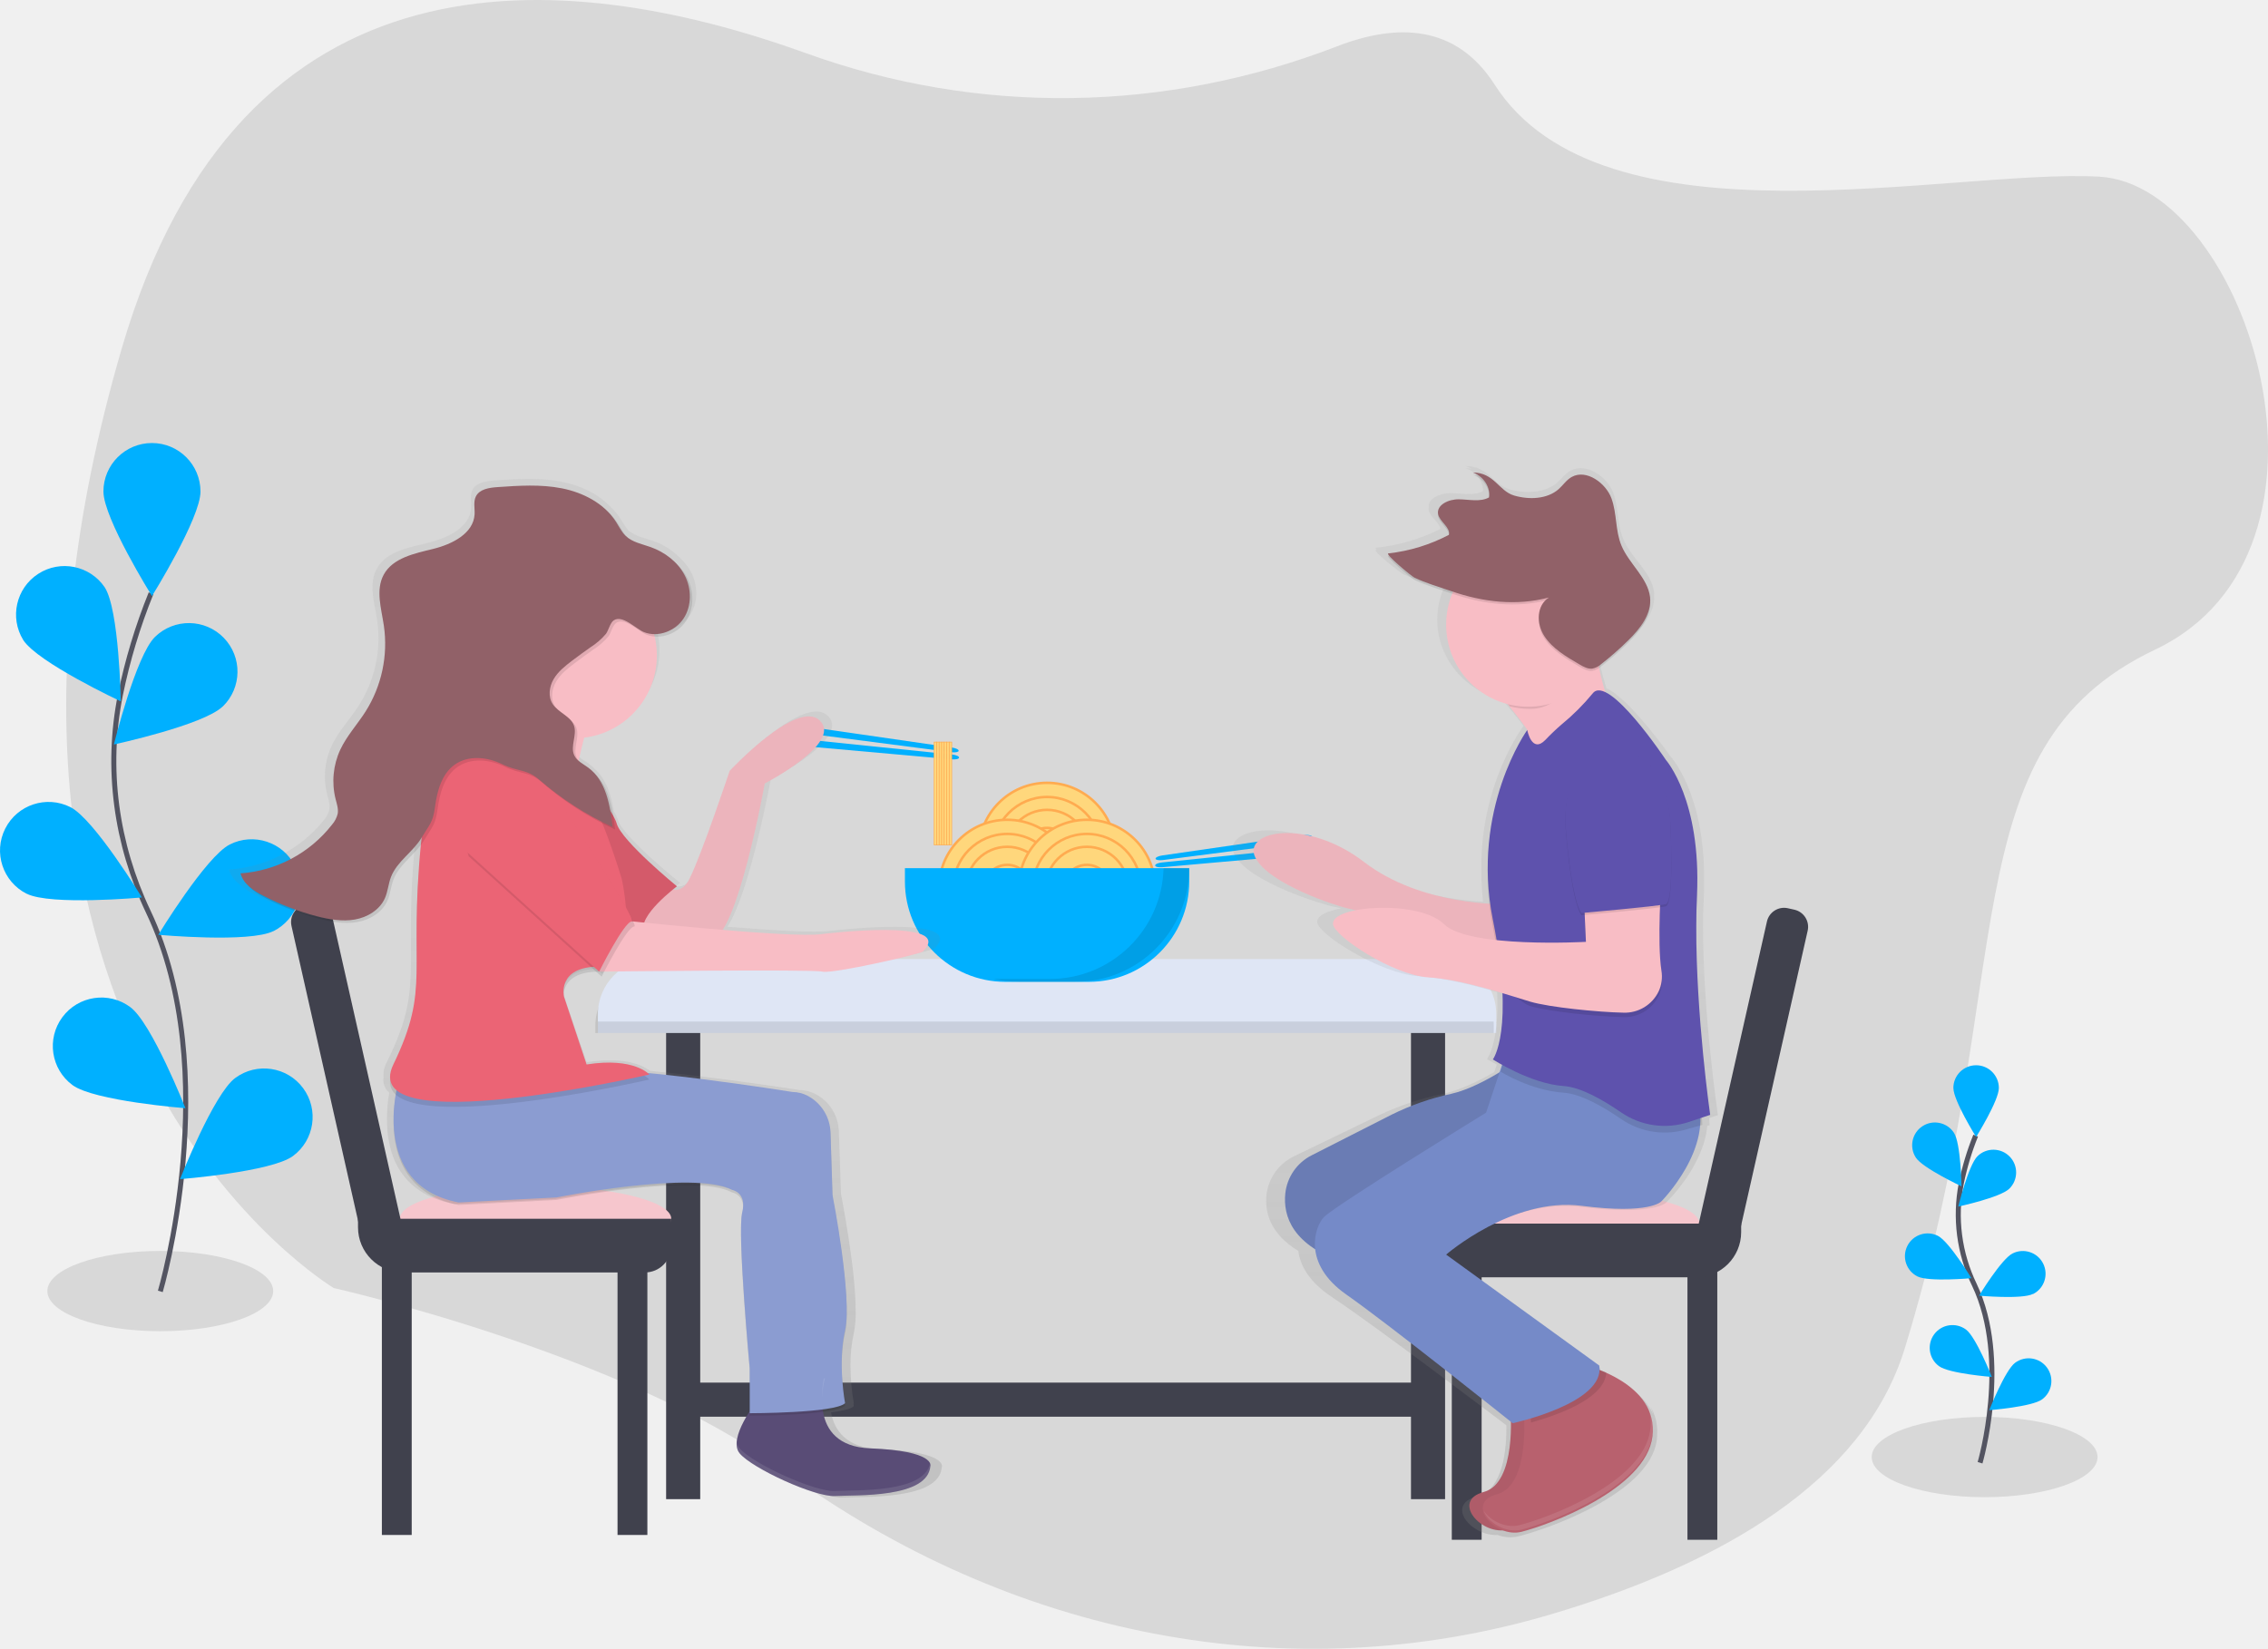
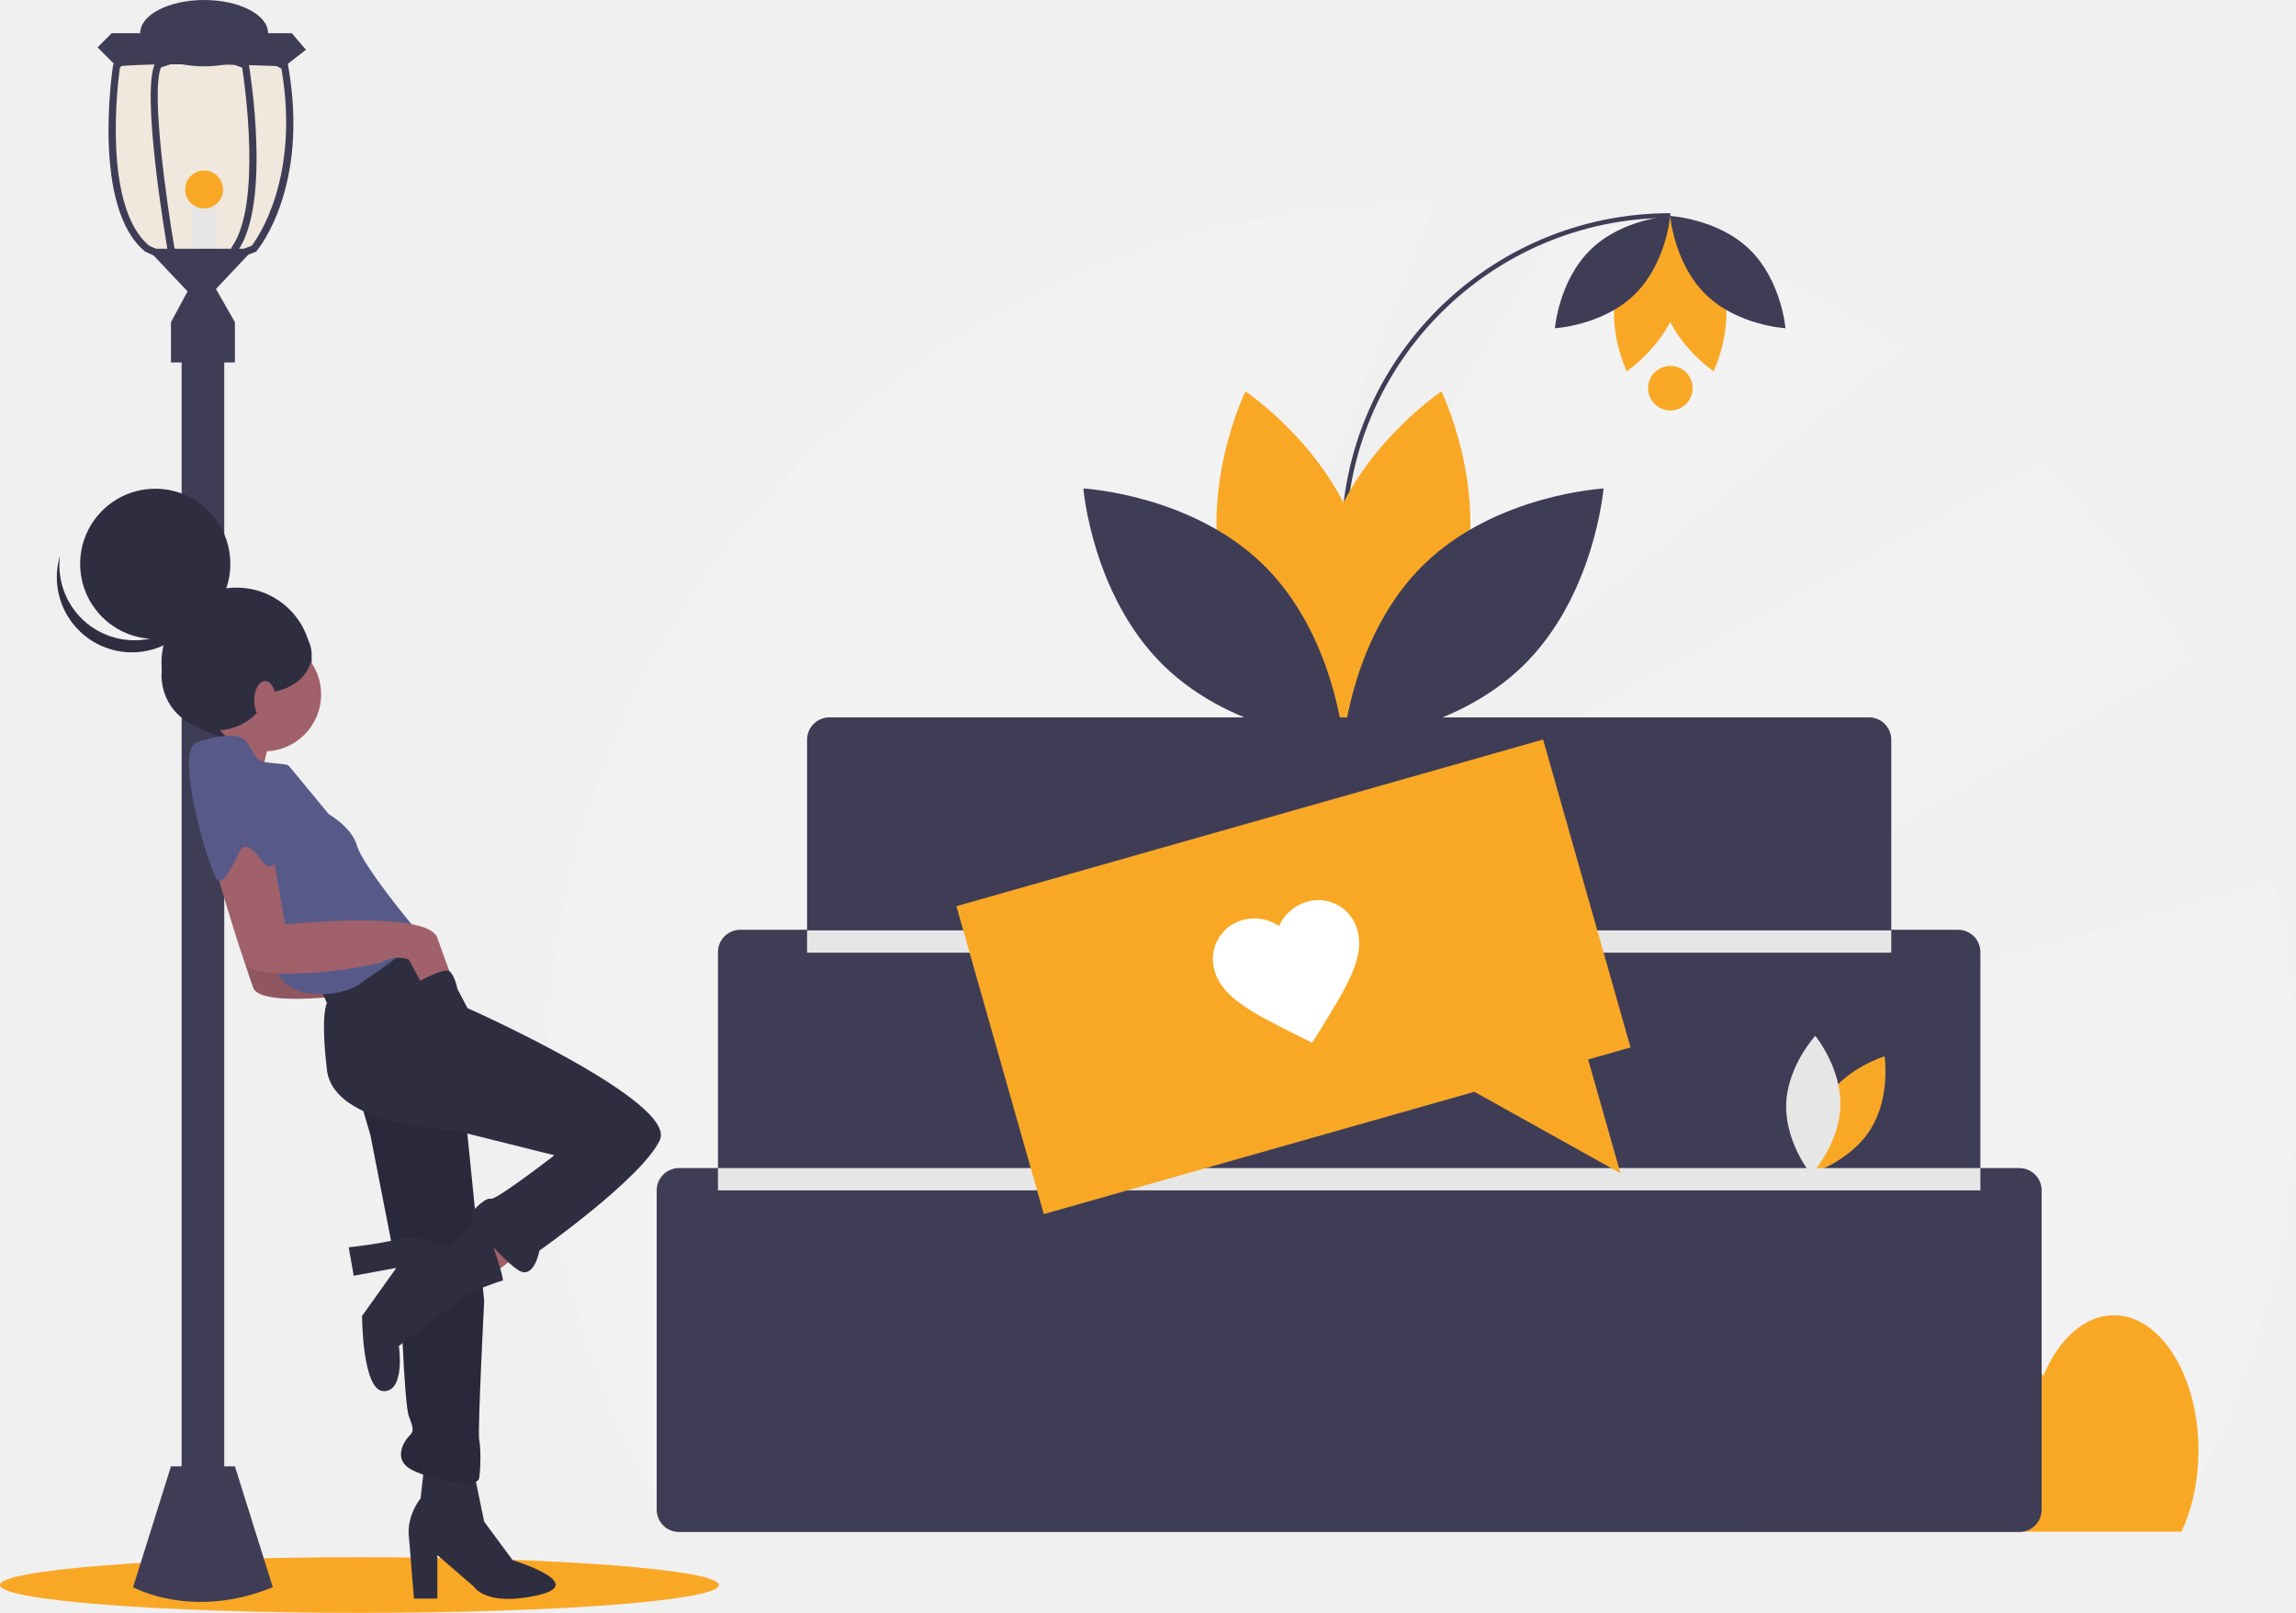
- <svg xmlns="http://www.w3.org/2000/svg" xmlns:xlink="http://www.w3.org/1999/xlink" id="d6af144a-e925-4ddf-847c-b38e3205da29" data-name="Layer 1" width="903.77" height="657.14" viewBox="0 0 903.77 657.14">
-   <defs>
-     <linearGradient id="a8b3c97d-e0d9-42bd-b729-a4d45980fc6b" x1="736" y1="734.18" x2="736" y2="307.18" gradientUnits="userSpaceOnUse">
-       <stop offset="0" stop-color="gray" stop-opacity="0.25" />
-       <stop offset="0.54" stop-color="gray" stop-opacity="0.12" />
-       <stop offset="1" stop-color="gray" stop-opacity="0.1" />
-     </linearGradient>
-     <linearGradient id="b66fe85f-ad74-4eee-9789-144feaee2a7f" x1="381.42" y1="718.18" x2="381.42" y2="312.18" xlink:href="#a8b3c97d-e0d9-42bd-b729-a4d45980fc6b" />
-   </defs>
-   <ellipse cx="63.87" cy="514.57" rx="45" ry="16" opacity="0.1" />
-   <ellipse cx="790.85" cy="580.72" rx="45" ry="16" opacity="0.1" />
-   <path d="M681,139.86c-68.48,26.45-142.71,27.68-211.66,2.78C371.62,107.36,244,98.33,196.71,260,116,536.21,281.12,634.8,281.12,634.8s115.28,25.84,179.11,72.53c90.67,66.32,201.71,88.49,306.31,57.39,66.89-19.89,124.22-52.52,140.61-105.91,45.84-149.32,16.74-239.07,99.7-278.44s36.8-185.22-22.2-188.53-198,30.52-241-36.77C728.32,131.18,704.87,130.63,681,139.86Z" transform="translate(-148.11 -121.43)" opacity="0.1" />
-   <path d="M937.14,704.42s12-40.84-2.26-70.9a64.51,64.51,0,0,1-5.22-40.47,108.49,108.49,0,0,1,5.73-19" transform="translate(-148.11 -121.43)" fill="none" stroke="#535461" stroke-miterlimit="10" stroke-width="2" />
-   <path d="M926.51,555.06c0,5,9.06,19.52,9.06,19.52s9.06-14.51,9.06-19.52a9.06,9.06,0,0,0-18.13,0Z" transform="translate(-148.11 -121.43)" fill="#00b0ff" />
-   <path d="M911.53,582.79c2.72,4.2,18.22,11.46,18.22,11.46s-.28-17.11-3-21.31a9.06,9.06,0,1,0-15.21,9.85Z" transform="translate(-148.11 -121.43)" fill="#00b0ff" />
-   <path d="M912.18,630.16c4.47,2.25,21.51.7,21.51.7s-8.88-14.63-13.35-16.88a9.06,9.06,0,1,0-8.16,16.18Z" transform="translate(-148.11 -121.43)" fill="#00b0ff" />
-   <path d="M920.75,665.9c4,3,21.08,4.32,21.08,4.32s-6.28-15.92-10.3-18.89a9.06,9.06,0,0,0-10.78,14.57Z" transform="translate(-148.11 -121.43)" fill="#00b0ff" />
-   <path d="M948.77,595.22c-3.59,3.49-20.32,7.1-20.32,7.1s4.1-16.61,7.69-20.1a9.06,9.06,0,0,1,12.63,13Z" transform="translate(-148.11 -121.43)" fill="#00b0ff" />
-   <path d="M958.26,637.13c-4.47,2.25-21.51.7-21.51.7S945.63,623.2,950.1,621a9.06,9.06,0,0,1,8.16,16.18Z" transform="translate(-148.11 -121.43)" fill="#00b0ff" />
-   <path d="M961.89,679.14c-4,3-21.08,4.32-21.08,4.32s6.28-15.92,10.3-18.89a9.06,9.06,0,0,1,10.78,14.57Z" transform="translate(-148.11 -121.43)" fill="#00b0ff" />
-   <path d="M212,636.12S237.69,549,207.2,484.8c-12.8-26.93-17-57.15-11.13-86.37a231.54,231.54,0,0,1,12.23-40.54" transform="translate(-148.11 -121.43)" fill="none" stroke="#535461" stroke-miterlimit="10" stroke-width="2" />
-   <path d="M189.33,317.34c0,10.68,19.34,41.66,19.34,41.66S228,328,228,317.34a19.34,19.34,0,1,0-38.68,0Z" transform="translate(-148.11 -121.43)" fill="#00b0ff" />
-   <path d="M157.36,376.51c5.81,9,38.88,24.46,38.88,24.46s-.6-36.52-6.41-45.48a19.34,19.34,0,0,0-32.47,21Z" transform="translate(-148.11 -121.43)" fill="#00b0ff" />
-   <path d="M158.75,477.63c9.54,4.81,45.91,1.49,45.91,1.49s-19-31.22-28.49-36a19.34,19.34,0,0,0-17.42,34.54Z" transform="translate(-148.11 -121.43)" fill="#00b0ff" />
-   <path d="M177,553.9c8.59,6.35,45,9.22,45,9.22s-13.4-34-22-40.32a19.34,19.34,0,0,0-23,31.1Z" transform="translate(-148.11 -121.43)" fill="#00b0ff" />
-   <path d="M236.85,403c-7.66,7.44-43.36,15.15-43.36,15.15s8.74-35.46,16.4-42.9a19.34,19.34,0,0,1,27,27.75Z" transform="translate(-148.11 -121.43)" fill="#00b0ff" />
-   <path d="M257.1,492.51c-9.54,4.81-45.91,1.49-45.91,1.49s19-31.22,28.49-36a19.34,19.34,0,1,1,17.42,34.54Z" transform="translate(-148.11 -121.43)" fill="#00b0ff" />
-   <path d="M264.85,582.17c-8.59,6.35-45,9.22-45,9.22s13.4-34,22-40.32a19.34,19.34,0,0,1,23,31.1Z" transform="translate(-148.11 -121.43)" fill="#00b0ff" />
-   <path d="M527.26,421.22,471.53,414c-2.26-.29-4-1.15-3.94-1.9h0c.1-.75,2-1.1,4.31-.77l55.61,8.05c1.53.22,2.69.8,2.62,1.31h0C530.06,421.17,528.78,421.42,527.26,421.22Z" transform="translate(-148.11 -121.43)" fill="#00b0ff" />
-   <path d="M527.61,422.17l-55.9-5.78c-2.27-.23-4.2.19-4.27.94h0c-.07.75,1.74,1.54,4,1.74l56,5c1.54.14,2.8-.16,2.85-.67h0C530.33,422.86,529.14,422.33,527.61,422.17Z" transform="translate(-148.11 -121.43)" fill="#00b0ff" />
-   <path d="M611.47,464.22,667.19,457c2.26-.29,4-1.15,3.94-1.9h0c-.1-.75-2-1.1-4.31-.77l-55.61,8.05c-1.53.22-2.69.8-2.62,1.31h0C608.66,464.17,609.94,464.42,611.47,464.22Z" transform="translate(-148.11 -121.43)" fill="#00b0ff" />
-   <path d="M611.11,465.17l55.9-5.78c2.27-.23,4.2.19,4.27.94h0c.07.75-1.74,1.54-4,1.74l-56,5c-1.54.14-2.8-.16-2.85-.67h0C608.39,465.86,609.58,465.33,611.11,465.17Z" transform="translate(-148.11 -121.43)" fill="#00b0ff" />
-   <rect x="265.44" y="402.64" width="13.59" height="194.86" fill="#40414d" />
-   <rect x="562.26" y="402.64" width="13.59" height="194.86" fill="#40414d" />
-   <path d="M260.25,386.78h314a22,22,0,0,1,22,22v2.92a0,0,0,0,1,0,0h-358a0,0,0,0,1,0,0v-2.92A22,22,0,0,1,260.25,386.78Z" fill="#dfe6f5" />
-   <path d="M259.25,386.78h314a22,22,0,0,1,22,22v2.92a0,0,0,0,1,0,0h-358a0,0,0,0,1,0,0v-2.92A22,22,0,0,1,259.25,386.78Z" opacity="0.1" />
-   <path d="M260.25,382.24h314a22,22,0,0,1,22,22v2.92a0,0,0,0,1,0,0h-358a0,0,0,0,1,0,0v-2.92A22,22,0,0,1,260.25,382.24Z" fill="#dfe6f5" />
-   <circle cx="417.25" cy="339.19" r="27.19" fill="#ffd77c" stroke="#ffab50" stroke-miterlimit="10" />
-   <circle cx="417.25" cy="339.19" r="21.55" fill="#ffd77c" stroke="#ffab50" stroke-miterlimit="10" />
-   <circle cx="417.25" cy="339.19" r="16.42" fill="#ffd77c" stroke="#ffab50" stroke-miterlimit="10" />
-   <circle cx="417.25" cy="339.19" r="9.23" fill="#ffd77c" stroke="#ffab50" stroke-miterlimit="10" />
-   <circle cx="401.39" cy="353.92" r="27.19" fill="#ffd77c" stroke="#ffab50" stroke-miterlimit="10" />
-   <circle cx="401.39" cy="353.92" r="21.55" fill="#ffd77c" stroke="#ffab50" stroke-miterlimit="10" />
-   <circle cx="401.39" cy="353.92" r="16.42" fill="#ffd77c" stroke="#ffab50" stroke-miterlimit="10" />
-   <circle cx="401.39" cy="353.92" r="9.23" fill="#ffd77c" stroke="#ffab50" stroke-miterlimit="10" />
-   <circle cx="433.11" cy="353.92" r="27.19" fill="#ffd77c" stroke="#ffab50" stroke-miterlimit="10" />
-   <circle cx="433.11" cy="353.92" r="21.55" fill="#ffd77c" stroke="#ffab50" stroke-miterlimit="10" />
-   <circle cx="433.11" cy="353.92" r="16.42" fill="#ffd77c" stroke="#ffab50" stroke-miterlimit="10" />
-   <circle cx="433.11" cy="353.92" r="9.23" fill="#ffd77c" stroke="#ffab50" stroke-miterlimit="10" />
-   <path d="M360.6,346H473.89a0,0,0,0,1,0,0v5.32a40,40,0,0,1-40,40H400.6a40,40,0,0,1-40-40V346A0,0,0,0,1,360.6,346Z" fill="#00b0ff" />
-   <path d="M611.78,467.42a45.31,45.31,0,0,1-45.29,44.18H544A45.42,45.42,0,0,0,554,512.74h22.66A45.32,45.32,0,0,0,622,467.42Z" transform="translate(-148.11 -121.43)" opacity="0.1" />
-   <rect x="563.1" y="532" width="13.59" height="294.56" transform="translate(1101.06 -12.05) rotate(90)" fill="#40414d" />
-   <rect x="152.17" y="503.59" width="11.89" height="108.18" fill="#40414d" />
-   <rect x="246.08" y="503.59" width="11.89" height="108.18" fill="#40414d" />
-   <path d="M415.6,607.19c0,7.22-24.48,13.08-54.68,13.08s-53.49-5.85-53.49-13.08,23.29-13.08,53.49-13.08S415.6,600,415.6,607.19Z" transform="translate(-148.11 -121.43)" fill="#f6c6cd" />
-   <path d="M142.66,485.75H267.48a0,0,0,0,1,0,0v10.9a10.5,10.5,0,0,1-10.5,10.5H160.66a18,18,0,0,1-18-18v-3.4A0,0,0,0,1,142.66,485.75Z" fill="#40414d" />
-   <path d="M285.89,480h2.64a7,7,0,0,1,7,7V628.58a0,0,0,0,1,0,0h-4a12.66,12.66,0,0,1-12.66-12.66V487A7,7,0,0,1,285.89,480Z" transform="translate(-263.1 -44.6) rotate(-12.72)" fill="#40414d" />
-   <rect x="820.55" y="626.94" width="11.89" height="108.18" transform="translate(1504.87 1240.63) rotate(-180)" fill="#40414d" />
-   <rect x="726.64" y="626.94" width="11.89" height="108.18" transform="translate(1317.05 1240.63) rotate(-180)" fill="#40414d" />
-   <path d="M717.13,609.11c0,7.22,24.48,13.08,54.68,13.08s53.49-5.85,53.49-13.08S802,596,771.81,596,717.13,601.89,717.13,609.11Z" transform="translate(-148.11 -121.43)" fill="#f6c6cd" />
-   <path d="M735.13,609.11h96.32a10.5,10.5,0,0,1,10.5,10.5v10.9a0,0,0,0,1,0,0H717.13a0,0,0,0,1,0,0v-3.4A18,18,0,0,1,735.13,609.11Z" transform="translate(1410.96 1118.19) rotate(-180)" fill="#40414d" />
-   <path d="M849.85,481.91h4a0,0,0,0,1,0,0V623.51a7,7,0,0,1-7,7h-2.64a7,7,0,0,1-7-7V494.57A12.66,12.66,0,0,1,849.85,481.91Z" transform="translate(1399.71 1163.49) rotate(-167.28)" fill="#40414d" />
-   <path d="M829.17,567l3.51-1.11s-6-40.08-5.94-76c0-1,0-2.07,0-3.1.07-2.24.15-4.46.26-6.63.14-2.78.17-5.43.15-8,.33-34.59-13.3-49.2-13.3-49.2s-16-22.82-25.59-27.26c-.83-2.6-1.78-5.94-2.62-9.82.31-.21.61-.42.9-.64a129.45,129.45,0,0,0,11.35-9.47c4.92-4.61,9.64-10.23,9.38-16.57a12.16,12.16,0,0,0-.06-1.85c-.91-7.65-8.86-13.41-12.07-20.66-2.7-6.09-1.89-12.87-4.25-19.05s-10.6-11.93-16.82-8.68c-2.29,1.2-3.67,3.32-5.58,4.93-4.74,4-12.38,4.37-18.86,2.55s-8.4-9.24-17.46-9.26a10.53,10.53,0,0,1,2.29,1.09,14.42,14.42,0,0,0-2.29-.2,10,10,0,0,1,6.92,8.41,6.92,6.92,0,0,1-.08.72c-3.62,1.95-8.38.84-12.72.77s-9.28,2.12-8.85,5.67a3.43,3.43,0,0,0,0,1.22c.57,2.69,4.17,4.72,4.61,7.21,0,.07,0,.13,0,.2a74.76,74.76,0,0,1-25.65,7.48c-.29,0-.16.35.26.86l-.26,0c-1.63.17,9.77,9.18,11.07,9.77,4.76,2.16,10.45,3.75,15.49,5.41l.44.14a31.54,31.54,0,0,0-2.57,12.49c0,15.4,11.07,28.34,26.06,32,2.8,3.27,5.74,6.86,8.42,10.43h-.19S737.89,433.77,738.44,468a100.05,100.05,0,0,0,.68,12.84c-11.08-.63-34.89-3.55-53-16.81-24.43-17.87-51.68-12.51-46-1.79s34.77,19.65,39.46,20.55c.44.08,1.46.32,2.92.68-5.78,1.09-9.74,3-9.5,5.57.47,4.91,25.37,20.55,40.4,21.44,9.93.59,21.88,3.65,31.31,6.34.91,20.55-4.06,26.71-4.06,26.71s1.48.91,3.93,2.2l-1.05,3c-6.1,3.52-13.62,7.19-20.46,8.67a112.38,112.38,0,0,0-25.24,8.4l-33.83,16.35a19.59,19.59,0,0,0-11.2,15.39c-.74,6.93,1.35,15.59,12.67,22.46.7,5.63,4.14,12.2,13.17,18.22,17.5,11.64,63.49,46.51,69.75,51.27.12,8.51-1,25.58-11.5,28.24-13.16,3.34-2.57,16,8.07,15.5a13.94,13.94,0,0,0,7.91.58c11.28-2.68,52.62-17,55.44-38.42a20.53,20.53,0,0,0,.16-2.8,18.68,18.68,0,0,0-2.62-10.41,18.74,18.74,0,0,1,1.07,3c-3.42-7.8-11.75-12.7-18.23-15.46,0-.07,0-.15,0-.22-1-.39-2-.71-2.82-1a8.39,8.39,0,0,0-.13-1.73l-64.83-44.67s28.19-23.23,57.32-19.65S812,600.74,812,600.74s14.94-14.21,16.44-30.57l.94-.25S829.31,568.89,829.17,567Z" transform="translate(-148.11 -121.43)" fill="url(#a8b3c97d-e0d9-42bd-b729-a4d45980fc6b)" />
-   <path d="M750,683.35s2.65,29.17-10.61,32.71-.88,17.68,9.72,15,49.51-16.8,52.16-38-26.52-28.29-26.52-28.29Z" transform="translate(-148.11 -121.43)" fill="#b8616e" />
-   <path d="M750,683.35s2.65,29.17-10.61,32.71-.88,17.68,9.72,15,49.51-16.8,52.16-38-26.52-28.29-26.52-28.29Z" transform="translate(-148.11 -121.43)" opacity="0.05" />
-   <path d="M755.33,684.23s2.65,29.17-10.61,32.71-.88,17.68,9.72,15,49.51-16.8,52.16-38-26.52-28.29-26.52-28.29Z" transform="translate(-148.11 -121.43)" fill="#b8616e" />
-   <path d="M782.73,666.55,758,685.12s.11,1.26.18,3.27c9.34-2.56,29.69-9.36,30-20A47.92,47.92,0,0,0,782.73,666.55Z" transform="translate(-148.11 -121.43)" opacity="0.1" />
-   <rect x="608.54" y="290.95" width="10.61" height="7.96" fill="#f8bdc5" />
-   <path d="M757.1,541s-16.85,13.24-30.69,16.38a102.16,102.16,0,0,0-23.75,8.31l-31.83,16.18a19.34,19.34,0,0,0-10.54,15.23c-.91,9,2.71,20.84,24.31,27.88l68.07,56.58,21.22-17.68L701.4,608.2l55.7-34.48Z" transform="translate(-148.11 -121.43)" fill="#758ac8" />
-   <path d="M757.1,541s-16.85,13.24-30.69,16.38a102.16,102.16,0,0,0-23.75,8.31l-31.83,16.18a19.34,19.34,0,0,0-10.54,15.23c-.91,9,2.71,20.84,24.31,27.88l68.07,56.58,21.22-17.68L701.4,608.2l55.7-34.48Z" transform="translate(-148.11 -121.43)" opacity="0.1" />
-   <path d="M747.37,481.78s-32.71.88-55.7-16.8-48.62-12.38-43.32-1.77,32.71,19.45,37.13,20.33,68.07,18.57,68.07,18.57Z" transform="translate(-148.11 -121.43)" fill="#f8bdc5" />
-   <path d="M747.37,481.78s-32.71.88-55.7-16.8-48.62-12.38-43.32-1.77,32.71,19.45,37.13,20.33,68.07,18.57,68.07,18.57Z" transform="translate(-148.11 -121.43)" opacity="0.05" />
-   <path d="M750.91,533.06,740.3,564.89s-59.67,36.69-64.54,41.55c-3.78,3.78-8.84,18.57,8.84,30.94s66.3,51.28,66.3,51.28,37.13-8,34.48-23l-61-44.2s26.52-23,53.93-19.45,31.83-1.77,31.83-1.77S831.36,579,824.28,558.7,750.91,533.06,750.91,533.06Z" transform="translate(-148.11 -121.43)" fill="#758ac8" />
-   <path d="M737.65,389s30.06,32.71,28.29,42.43,23.87-28.29,23.87-28.29-8-19.45-6.19-40.67Z" transform="translate(-148.11 -121.43)" fill="#f8bdc5" />
-   <path d="M763.88,419a87.88,87.88,0,0,1,6.47-6.17,89.71,89.71,0,0,0,12.39-12.37c6.19-8,29.17,26.52,29.17,26.52s14.14,15.91,12.38,53.93,2.21,88.85,2.21,88.85l-5.35,1.49a30.63,30.63,0,0,1-27.1-3.85c-7.06-4.88-16-10-22.8-10.46-13.26-.88-25.2-8.4-25.2-8.4s5.75-13.7-3.09-57.91S756.65,415,756.65,415,758.43,424.62,763.88,419Z" transform="translate(-148.11 -121.43)" opacity="0.1" />
-   <path d="M829.59,565.77l-5.3,1.77-3.15,1.05a30.62,30.62,0,0,1-27.1-3.85c-7.05-4.87-16-10-22.8-10.46C758,553.39,743,543.67,743,543.67s8.84-11.49,0-55.7,13.7-75.59,13.7-75.59,1.78,9.57,7.23,3.94a86.81,86.81,0,0,1,6.46-6.16,89.71,89.71,0,0,0,12.39-12.37c6.19-8,29.17,26.52,29.17,26.52s14.14,15.91,12.38,53.93c-.19,4-.27,8.12-.28,12.29C823.92,526.11,829.59,565.77,829.59,565.77Z" transform="translate(-148.11 -121.43)" fill="#5e52ad" />
-   <path d="M779.2,479.13l.88,19.45s-46.86,2.65-56.58-7.07S750,520.1,758,522.45c7.51,2.21,26.9,4.16,37.07,4.36a15,15,0,0,0,14-8.49,14.15,14.15,0,0,0,1.1-8.25c-1.77-11.49,0-36.25,0-36.25Z" transform="translate(-148.11 -121.43)" opacity="0.1" />
-   <path d="M779.2,477.36l.88,19.45s-46.86,2.65-56.58-7.07-44.89-7.57-44.2,0c.44,4.86,23.87,20.33,38,21.22S750,518.33,758,520.68c7.51,2.21,26.9,4.16,37.07,4.36a15,15,0,0,0,14-8.49,14.15,14.15,0,0,0,1.1-8.25c-1.77-11.49,0-36.25,0-36.25Z" transform="translate(-148.11 -121.43)" fill="#f8bdc5" />
-   <path d="M789.81,420.78s-20.33,2.65-17.68,32.71,6.19,32.71,6.19,32.71,30.06-2.65,33.59-3.54,1.77-33.59,1.77-33.59S812.79,419.9,789.81,420.78Z" transform="translate(-148.11 -121.43)" opacity="0.1" />
-   <path d="M789.81,419.9s-20.33,2.65-17.68,32.71,6.19,32.71,6.19,32.71,30.06-2.65,33.59-3.54,1.77-33.59,1.77-33.59S812.79,419,789.81,419.9Z" transform="translate(-148.11 -121.43)" fill="#5e52ad" />
-   <path d="M782.29,381.44c-1.39-7,1.46-9.16,2.21-18.12l-46,26.52s5.27,5.74,11.26,13.11a32.77,32.77,0,0,0,8.19,1C770,404,776.59,391.06,782.29,381.44Z" transform="translate(-148.11 -121.43)" opacity="0.1" />
-   <circle cx="608.98" cy="248.96" r="32.71" fill="#f8bdc5" />
-   <path d="M765.34,360.46c-5,3.18-5.07,10.37-1.85,15.35s8.77,8.27,14.11,11.37c1.55.9,3.26,1.83,5,1.63a7.37,7.37,0,0,0,3.58-1.81,123.46,123.46,0,0,0,10.68-9.37c4.86-4.78,9.53-10.67,8.77-17.34-.86-7.57-8.34-13.27-11.36-20.44-2.54-6-1.78-12.73-4-18.86s-10-11.8-15.82-8.59c-2.15,1.18-3.45,3.29-5.25,4.88-4.46,3.94-11.65,4.33-17.75,2.53s-7.91-9.15-16.42-9.17c4.23,1.49,7.09,5.9,6.44,9.92-3.41,1.93-7.89.83-12,.76s-9,2.23-8.29,5.93c.62,3,4.95,5.23,4.31,8.23a67.76,67.76,0,0,1-24.14,7.4c-1.53.17,9.19,9.08,10.41,9.67,4.47,2.14,9.84,3.71,14.57,5.35C739.18,362.33,752.34,363.91,765.34,360.46Z" transform="translate(-148.11 -121.43)" opacity="0.1" />
-   <path d="M765.34,359.57c-5,3.18-5.07,10.37-1.85,15.35s8.77,8.27,14.11,11.37c1.55.9,3.26,1.83,5,1.63a7.37,7.37,0,0,0,3.58-1.81,123.46,123.46,0,0,0,10.68-9.37c4.86-4.78,9.53-10.67,8.77-17.34-.86-7.57-8.34-13.27-11.36-20.44-2.54-6-1.78-12.73-4-18.86s-10-11.8-15.82-8.59c-2.15,1.18-3.45,3.29-5.25,4.88-4.46,3.94-11.65,4.33-17.75,2.53s-7.91-9.15-16.42-9.17c4.23,1.49,7.09,5.9,6.44,9.92-3.41,1.93-7.89.83-12,.76s-9,2.23-8.29,5.93c.62,3,4.95,5.23,4.31,8.23a67.76,67.76,0,0,1-24.14,7.4c-1.53.17,9.19,9.08,10.41,9.67,4.47,2.14,9.84,3.71,14.57,5.35C739.18,361.45,752.34,363,765.34,359.57Z" transform="translate(-148.11 -121.43)" fill="#916168" />
-   <path d="M804.29,680.89a19.51,19.51,0,0,1,1.43,10.41c-2.65,21.22-41.55,35.36-52.16,38-5.59,1.4-11.68-1.87-14.23-5.8,1.64,4.62,8.7,9.17,15.12,7.57,10.61-2.65,49.51-16.8,52.16-38A19.41,19.41,0,0,0,804.29,680.89Z" transform="translate(-148.11 -121.43)" fill="#fff" opacity="0.1" />
-   <path d="M523.34,705h0c-.79-1.78-4.89-5.25-24.66-6-13.54-.51-18.15-7.66-19.4-14.64,4.45-.58,7.93-1.38,9.07-2.49,0,0-.06-.32-.16-.89l.16-.12A93.7,93.7,0,0,1,487,665.62a58.64,58.64,0,0,1,1.38-13,38.34,38.34,0,0,0,.69-8.57c.11-17-5.86-46.88-5.86-46.88l-.82-24.83A17.25,17.25,0,0,0,473,557.44a14.13,14.13,0,0,0-6.35-1.58s-31.34-4.94-59.55-7.63c-2-1.61-9.05-5.95-25.21-3.46l-9.3-27.22a7.73,7.73,0,0,1-.16-1c.33-3.46,2.64-8.67,13.41-9l2.25,2s.4-.79,1.07-2c13.36-.15,86.14-.89,89.89,0,4.13,1,40.31-7.06,41.35-8.06,14.06-13.71-41.35-7.06-41.35-7.06-5.45.89-23.06-.17-41.1-1.64,8.93-13.39,17.33-58.84,17.33-58.84s32-16.13,22.74-25.2-37.21,20.16-37.21,20.16-11.37,33.27-16.54,43.35c-2,4-4.59,4.82-6.9,4.36,1.05-.84,1.73-1.34,1.73-1.34s-22.74-18.15-24.81-25.2a16.84,16.84,0,0,0-1.52-3.31c-1.09-6.39-3-12.68-7.66-16.87a17.33,17.33,0,0,0-2.58-2.27c-1.26-.9-2.69-1.68-3.88-2.66l0,0c.67-3.08,1.45-6.28,2.26-9.38,16.88-2,30-16,30-33a32.55,32.55,0,0,0-.91-7.61,14.66,14.66,0,0,0,13-6.26c3.41-5.08,3.3-12,.44-17.36a21.49,21.49,0,0,0-4.58-5.78,27.09,27.09,0,0,0-10.5-6.56c-3.43-1.19-7.22-1.9-9.94-4.23a44.09,44.09,0,0,1-3.31-5,25.59,25.59,0,0,0-4-4.66c-5-5.15-12.06-8.32-19.25-9.72-8.76-1.71-17.81-1.1-26.72-.49-3.33.23-7.24.82-8.74,3.72-1.13,2.18-.39,4.79-.54,7.22-.47,7.73-9.31,12-17,13.87S302,341.22,298.29,348c-3.37,6.12-1,13.54.08,20.41A49.93,49.93,0,0,1,290.84,403c-3.38,5.17-7.74,9.77-10.41,15.32a29.21,29.21,0,0,0-1.94,19.86c.5,1.94,1.22,3.92.86,5.9a10.29,10.29,0,0,1-2.34,4.39A53,53,0,0,1,239.31,468a10.8,10.8,0,0,0,3.44,5.19,24.85,24.85,0,0,0,7.14,4.93,107.81,107.81,0,0,0,21.9,8.15c5.1,1.29,10.43,2.21,15.62,1.33s10.25-3.85,12.38-8.55c1.24-2.72,1.42-5.8,2.52-8.57,2.19-5.54,7.62-9.13,11.29-13.88a347.08,347.08,0,0,0-1.75,36.84c0,3.85,0,7.32,0,10.54,0,13.89-1,23.47-9.61,40.82a10.36,10.36,0,0,0-1.29,6,6.58,6.58,0,0,0,2.25,6.11,59.24,59.24,0,0,0-.87,10.48c-.12,12.64,4.15,29.61,26.79,33.91l40.31-2s56.85-11.09,72.35-3a5.72,5.72,0,0,1,4.53,5.58,12.83,12.83,0,0,1-.39,2.49,39.15,39.15,0,0,0-.49,7.93c-.07,17,3.59,55.58,3.59,55.58v16.36c-2.58,3.88-5.76,9.62-5.35,13.85,0,.09,0,.19,0,.28s0,.25.06.37,0,.22.07.33.06.21.09.32.08.24.13.35.07.18.11.27.13.26.2.38l.12.21a4.84,4.84,0,0,0,.4.55c5.17,6,31,17.61,39.28,17.14,8.79-.5,38.24,1,39.28-12.1A1.59,1.59,0,0,0,523.34,705Z" transform="translate(-148.11 -121.43)" fill="url(#b66fe85f-ad74-4eee-9789-144feaee2a7f)" />
-   <path d="M449.86,679.68s-12,15-7,21,30,17.47,38,17c8.5-.5,37,1,38-12,0,0,2-6-24-7s-18-28-18-28Z" transform="translate(-148.11 -121.43)" fill="#594c76" />
-   <path d="M306.86,553.68s-12,41,24,48l39-2s55-11,70-3c0,0,6,1,4,9s3,62,3,62v18s34,0,38-4c0,0-3-16,0-29s-5-54-5-54L479.07,574a17.16,17.16,0,0,0-9.06-14.8,13.4,13.4,0,0,0-6.14-1.56s-68-11-92-9S306.86,553.68,306.86,553.68Z" transform="translate(-148.11 -121.43)" opacity="0.1" />
-   <path d="M306.86,552.68s-12,41,24,48l39-2s55-11,70-3c0,0,6,1,4,9s3,62,3,62v18s34,0,38-4c0,0-3-16,0-29s-5-54-5-54L479.07,573a17.16,17.16,0,0,0-9.06-14.8,13.4,13.4,0,0,0-6.14-1.56s-68-11-92-9S306.86,552.68,306.86,552.68Z" transform="translate(-148.11 -121.43)" fill="#8b9cd1" />
-   <path d="M409.86,471.68s8,10,13,0,16-43,16-43,27-29,36-20-22,25-22,25-11,61-21,62-25,0-25,0l-5-11Z" transform="translate(-148.11 -121.43)" fill="#f8bdc5" />
-   <path d="M409.86,471.68s8,10,13,0,16-43,16-43,27-29,36-20-22,25-22,25-11,61-21,62-25,0-25,0l-5-11Z" transform="translate(-148.11 -121.43)" opacity="0.05" />
-   <path d="M373.86,421.68s18,21,20,28,24,25,24,25-16,12-13,18-21-20-21-20l-28-41Z" transform="translate(-148.11 -121.43)" fill="#eb6475" />
-   <path d="M373.86,421.68s18,21,20,28,24,25,24,25-16,12-13,18-21-20-21-20l-28-41Z" transform="translate(-148.11 -121.43)" opacity="0.1" />
-   <path d="M385.86,397.68s-9,29-9,40-38-3-37-9,22-28,23-37S385.86,397.68,385.86,397.68Z" transform="translate(-148.11 -121.43)" fill="#f8bdc5" />
-   <path d="M355.86,417.68s-35-9-40,42,4,57-11,88,102,4,102,4-6-7-25-4l-9-27s-3-12,14-12,9-35,9-35-9-30-14-33S367.86,419.68,355.86,417.68Z" transform="translate(-148.11 -121.43)" opacity="0.1" />
-   <path d="M355.86,415.68s-35-9-40,42,4,57-11,88,102,4,102,4-6-7-25-4l-9-27s-3-12,14-12,9-35,9-35-9-30-14-33S367.86,417.68,355.86,415.68Z" transform="translate(-148.11 -121.43)" fill="#eb6475" />
-   <path d="M390.86,487.68s73,8,85,6c0,0,53.6-6.6,40,7-1,1-36,9-40,8s-89,0-89,0l-1-10Z" transform="translate(-148.11 -121.43)" fill="#f8bdc5" />
-   <path d="M334.86,462.68l53,48s10-20,13-20-36-59-36-59-10-12-16-6S324.86,427.68,334.86,462.68Z" transform="translate(-148.11 -121.43)" opacity="0.1" />
-   <path d="M333.86,460.68l53,48s10-20,13-20-36-59-36-59-10-12-16-6S323.86,425.68,333.86,460.68Z" transform="translate(-148.11 -121.43)" fill="#eb6475" />
-   <circle cx="228.75" cy="261.25" r="33" fill="#f8bdc5" />
-   <path d="M405.76,374.39c5.6,2.21,12.46-.44,15.76-5.47s3.2-11.88.42-17.22-7.92-9.22-13.59-11.24c-3.44-1.22-7.27-1.92-9.91-4.44-1.67-1.59-2.66-3.74-3.91-5.68-4.67-7.28-13-11.58-21.47-13.27s-17.23-1.09-25.85-.49c-3.22.23-7,.81-8.46,3.69-1.09,2.16-.38,4.75-.52,7.16-.45,7.67-9,11.92-16.47,13.76s-16.13,3.57-19.77,10.33c-3.26,6.07-.93,13.43.08,20.25A50.54,50.54,0,0,1,294.79,406c-3.27,5.13-7.48,9.69-10.07,15.2a29.64,29.64,0,0,0-1.88,19.7c.49,1.93,1.18,3.89.84,5.85a10.29,10.29,0,0,1-2.26,4.35,50.88,50.88,0,0,1-36.47,19.42c1.14,4.29,5.29,7,9.24,9a102.69,102.69,0,0,0,21.18,8.08c4.93,1.28,10.09,2.19,15.11,1.32s9.91-3.82,12-8.48c1.2-2.7,1.38-5.75,2.44-8.51,2.39-6.19,8.76-9.93,12.18-15.62,3.27-5.44,4.54-6.08,5.37-12.36s2.66-13.06,7.82-16.75c5.4-3.87,13-3.13,19-.16s9.71,1.81,14.72,6.17a122,122,0,0,0,29.21,18.82c-1-8.72-2.61-18.45-9.69-23.64-2-1.49-4.53-2.63-5.59-4.91-1.69-3.63,1.2-8.06-.11-11.85s-6.29-5.19-8.5-8.63c-1.88-2.92-1.37-6.89.39-9.89s4.54-5.22,7.31-7.32q3.69-2.79,7.48-5.45a26.72,26.72,0,0,0,6.08-5.3c1-1.37,1.66-4.37,3.05-5.34C397.14,367.28,402.52,373.12,405.76,374.39Z" transform="translate(-148.11 -121.43)" opacity="0.1" />
-   <path d="M404.76,373.39c5.6,2.21,12.46-.44,15.76-5.47s3.2-11.88.42-17.22-7.92-9.22-13.59-11.24c-3.44-1.22-7.27-1.92-9.91-4.44-1.67-1.59-2.66-3.74-3.91-5.68-4.67-7.28-13-11.58-21.47-13.27s-17.23-1.09-25.85-.49c-3.22.23-7,.81-8.46,3.69-1.09,2.16-.38,4.75-.52,7.16-.45,7.67-9,11.92-16.47,13.76s-16.13,3.57-19.77,10.33c-3.26,6.07-.93,13.43.08,20.25A50.54,50.54,0,0,1,293.79,405c-3.27,5.13-7.48,9.69-10.07,15.2a29.64,29.64,0,0,0-1.88,19.7c.49,1.93,1.18,3.89.84,5.85a10.29,10.29,0,0,1-2.26,4.35,50.88,50.88,0,0,1-36.47,19.42c1.14,4.29,5.29,7,9.24,9a102.69,102.69,0,0,0,21.18,8.08c4.93,1.28,10.09,2.19,15.11,1.32s9.91-3.82,12-8.48c1.2-2.7,1.38-5.75,2.44-8.51,2.39-6.19,8.76-9.93,12.18-15.62,3.27-5.44,4.54-6.08,5.37-12.36s2.66-13.06,7.82-16.75c5.4-3.87,13-3.13,19-.16s9.71,1.81,14.72,6.17a122,122,0,0,0,29.21,18.82c-1-8.72-2.61-18.45-9.69-23.64-2-1.49-4.53-2.63-5.59-4.91-1.69-3.63,1.2-8.06-.11-11.85s-6.29-5.19-8.5-8.63c-1.88-2.92-1.37-6.89.39-9.89s4.54-5.22,7.31-7.32q3.69-2.79,7.48-5.45a26.72,26.72,0,0,0,6.08-5.3c1-1.37,1.66-4.37,3.05-5.34C396.14,366.28,401.52,372.12,404.76,373.39Z" transform="translate(-148.11 -121.43)" fill="#916168" />
-   <g opacity="0.1">
-     <path d="M475.72,678.56a34.56,34.56,0,0,1,1.14-7.88l-.5.17A34.82,34.82,0,0,0,475.72,678.56Z" transform="translate(-148.11 -121.43)" fill="#fff" />
-     <path d="M480.86,715.68c-8,.47-33-11-38-17a5.33,5.33,0,0,1-1.16-2.84,6.28,6.28,0,0,0,1.16,4.84c5,6,30,17.47,38,17,8.5-.5,37,1,38-12a1.62,1.62,0,0,0-.14-1.06C516.43,716.6,489.15,715.19,480.86,715.68Z" transform="translate(-148.11 -121.43)" fill="#fff" />
-   </g>
-   <rect x="372.25" y="295.75" width="1" height="41" fill="#ffd77c" stroke="#ffab50" stroke-miterlimit="10" stroke-width="0.25" />
-   <rect x="373.25" y="295.75" width="1" height="41" fill="#ffd77c" stroke="#ffab50" stroke-miterlimit="10" stroke-width="0.25" />
-   <rect x="374.25" y="295.75" width="1" height="41" fill="#ffd77c" stroke="#ffab50" stroke-miterlimit="10" stroke-width="0.25" />
-   <rect x="375.25" y="295.75" width="1" height="41" fill="#ffd77c" stroke="#ffab50" stroke-miterlimit="10" stroke-width="0.25" />
-   <rect x="376.25" y="295.75" width="1" height="41" fill="#ffd77c" stroke="#ffab50" stroke-miterlimit="10" stroke-width="0.25" />
-   <rect x="377.25" y="295.75" width="1" height="41" fill="#ffd77c" stroke="#ffab50" stroke-miterlimit="10" stroke-width="0.25" />
-   <rect x="378.25" y="295.75" width="1" height="41" fill="#ffd77c" stroke="#ffab50" stroke-miterlimit="10" stroke-width="0.25" />
+ <svg xmlns="http://www.w3.org/2000/svg" id="a62e712f-3cb4-4d7a-829a-d896e102ddef" data-name="Layer 1" width="990.062" height="695.365" viewBox="0 0 990.062 695.365">
+   <ellipse cx="155" cy="683.365" rx="155" ry="12" fill="#f9a826" />
+   <path d="M229.227,130.649l-.133-.735-12.572-6.659h-1.973l-.755-1.446H187.884l-6.009,1.446h-22.129l-5.995,6.996-.061.429c-.388,2.502-9.059,61.341,13.819,80.062l9.539,4.433h6.169l-1.206-2.408,5.363,2.408h17.363l.308-.463,10.303-3.857.266-.306C216.542,209.444,238.439,182.839,229.227,130.649Z" transform="translate(-104.9691 -102.3177)" fill="#f9a826" opacity="0.1" />
+   <rect x="82.915" y="86.813" width="10.213" height="26.554" fill="#e6e6e6" />
+   <rect x="78.319" y="147.581" width="18.384" height="510.662" fill="#3f3d56" />
+   <rect x="73.723" y="138.9" width="27.576" height="17.363" fill="#3f3d56" />
+   <polygon points="63.51 107.239 80.872 125.623 73.723 138.9 88.021 141.964 101.299 138.9 93.128 124.602 109.469 107.239 63.51 107.239" fill="#3f3d56" />
+   <path d="M155.201,130.915l-8.171-8.171,6.128-6.128h77.621l6.128,7.149-9.192,7.149S178.692,128.872,155.201,130.915Z" transform="translate(-104.9691 -102.3177)" fill="#3f3d56" />
+   <path d="M229.227,130.649l-.133-.735-12.572-6.659-5.74-3.044L178.559,118.138l-18.067,4.249-.746.868-5.995,6.996-.061.429c-.388,2.502-9.059,61.341,13.819,80.062l9.539,4.433,8.028,3.728-1.859-3.728-3.054-6.097c-3.197-18.608-10.223-67.499-5.74-77.712l18.527-5.975L209.393,131.497c1.134,7.343,8.467,58.828-4.382,77.181l-.276.398v5.75l10.612-3.973.266-.306C216.542,209.444,238.439,182.839,229.227,130.649Zm-15.728,77.621-5.699,2.145v-.388c14.094-21.029,4.882-77.498,4.484-79.908l-.143-.878-16.117-5.985-2.992-1.113-3.452,1.113-17.281,5.576-.296.521c-6.567,11.776,4.698,77.662,5.178,80.46l.041.225,1.215,2.431-9.141-4.218c-20.375-16.964-13.39-71.288-12.644-76.671l5.515-6.434,8.027-1.889,8.63-2.032,14.207.919,16.893,1.093.041.02,16.372,8.661C234.446,179.254,215.837,205.247,213.499,208.27Z" transform="translate(-104.9691 -102.3177)" fill="#3f3d56" />
+   <ellipse cx="88.021" cy="14.299" rx="27.576" ry="14.299" fill="#3f3d56" />
+   <path d="M178.692,734.517l-16.341,52.088s25.533,14.299,60.258,0l-16.341-52.088Z" transform="translate(-104.9691 -102.3177)" fill="#3f3d56" />
+   <circle cx="88.021" cy="81.706" r="8.171" fill="#f9a826" />
+   <path d="M494.407,485.545c4.316,15.954,19.098,25.834,19.098,25.834s7.785-15.986,3.469-31.939S497.877,453.606,497.877,453.606,490.092,469.592,494.407,485.545Z" transform="translate(-104.9691 -102.3177)" fill="#f9a826" />
+   <path d="M500.749,482.117c11.843,11.528,13.289,29.25,13.289,29.25s-17.754-.969-29.597-12.498-13.289-29.25-13.289-29.25S488.907,470.588,500.749,482.117Z" transform="translate(-104.9691 -102.3177)" fill="#e6e6e6" />
+   <path d="M1085.386,482.384,672.337,599.507l376.854-212.343a378.384,378.384,0,0,0-64.058-85.754L619.501,502.64,925.6,252.693a374.858,374.858,0,0,0-145.356-57.143L610.695,478.623l112.295-288.153c-1.672-.022-3.343-.047-5.021-.047-208.245,0-377.062,168.816-377.062,377.062a375.302,375.302,0,0,0,54.478,195.336H1040.553a378.255,378.255,0,0,0,44.833-280.436Z" transform="translate(-104.9691 -102.3177)" fill="#f2f2f2" />
+   <path d="M1052.969,727.611c0-32.167-16.322-58.243-36.457-58.243-12.655,0-23.8,10.305-30.337,25.946a18.287,18.287,0,0,0-6.967-1.398c-6.094,0-11.729,3.123-16.324,8.408-5.892-19.501-18.387-32.955-32.85-32.955-13.522,0-25.316,11.771-31.61,29.24a19.915,19.915,0,0,0-12.477-4.692c-15.452,0-27.978,20.012-27.978,44.698a65.145,65.145,0,0,0,4.408,24.068h183.24C1050.23,752.926,1052.969,740.781,1052.969,727.611Z" transform="translate(-104.9691 -102.3177)" fill="#f9a826" />
+   <path d="M684.346,336.124v-0A140.898,140.898,0,0,1,825.243,195.226" transform="translate(-104.9691 -102.3177)" fill="none" stroke="#3f3d56" stroke-miterlimit="10" stroke-width="2" />
+   <path d="M735.611,354.565c-11.286,41.719-49.943,67.557-49.943,67.557s-20.359-41.803-9.073-83.522,49.943-67.557,49.943-67.557S746.897,312.846,735.611,354.565Z" transform="translate(-104.9691 -102.3177)" fill="#f9a826" />
+   <path d="M632.941,354.565c11.286,41.719,49.943,67.557,49.943,67.557s20.359-41.803,9.073-83.522-49.943-67.557-49.943-67.557S621.655,312.846,632.941,354.565Z" transform="translate(-104.9691 -102.3177)" fill="#f9a826" />
+   <path d="M649.525,345.599c30.969,30.147,34.751,76.489,34.751,76.489s-46.428-2.535-77.396-32.682-34.751-76.489-34.751-76.489S618.556,315.452,649.525,345.599Z" transform="translate(-104.9691 -102.3177)" fill="#3f3d56" />
+   <path d="M719.027,345.599c-30.969,30.147-34.751,76.489-34.751,76.489s46.428-2.535,77.396-32.682,34.751-76.489,34.751-76.489S749.996,315.452,719.027,345.599Z" transform="translate(-104.9691 -102.3177)" fill="#3f3d56" />
+   <path d="M802.422,225.363c5.002-18.49,22.135-29.942,22.135-29.942s9.023,18.527,4.021,37.017-22.135,29.942-22.135,29.942S797.42,243.853,802.422,225.363Z" transform="translate(-104.9691 -102.3177)" fill="#f9a826" />
+   <path d="M847.926,225.363c-5.002-18.49-22.135-29.942-22.135-29.942s-9.023,18.527-4.021,37.017,22.135,29.942,22.135,29.942S852.928,243.853,847.926,225.363Z" transform="translate(-104.9691 -102.3177)" fill="#f9a826" />
+   <path d="M840.576,229.337c-13.725-13.361-15.402-33.9-15.402-33.9s20.577,1.124,34.302,14.485,15.402,33.9,15.402,33.9S854.301,242.698,840.576,229.337Z" transform="translate(-104.9691 -102.3177)" fill="#3f3d56" />
+   <path d="M809.772,229.337c13.725-13.361,15.402-33.9,15.402-33.9s-20.577,1.124-34.302,14.485-15.402,33.9-15.402,33.9S796.047,242.698,809.772,229.337Z" transform="translate(-104.9691 -102.3177)" fill="#3f3d56" />
+   <path d="M975.748,605.911H958.936V512.783a9.635,9.635,0,0,0-9.607-9.607h-28.82V421.208a9.635,9.635,0,0,0-9.607-9.607H462.592a9.635,9.635,0,0,0-9.607,9.607v81.968h-28.82a9.635,9.635,0,0,0-9.607,9.607v93.128H397.747a9.635,9.635,0,0,0-9.607,9.607V753.214a9.635,9.635,0,0,0,9.607,9.607H975.748a9.635,9.635,0,0,0,9.607-9.607V615.518A9.635,9.635,0,0,0,975.748,605.911Z" transform="translate(-104.9691 -102.3177)" fill="#3f3d56" />
+   <path d="M891.745,576.8c-8.828,13.972-6.102,31.542-6.102,31.542s17.039-5.083,25.866-19.055,6.102-31.542,6.102-31.542S900.573,562.828,891.745,576.8Z" transform="translate(-104.9691 -102.3177)" fill="#f9a826" />
+   <path d="M898.56,579.15c-.477,16.52-12.547,29.576-12.547,29.576s-11.298-13.729-10.822-30.25S887.739,548.9,887.739,548.9,899.037,562.629,898.56,579.15Z" transform="translate(-104.9691 -102.3177)" fill="#e6e6e6" />
+   <rect x="309.589" y="503.594" width="544.378" height="9.607" fill="#e6e6e6" />
+   <rect x="348.016" y="401.122" width="467.525" height="9.607" fill="#e6e6e6" />
+   <circle cx="720.274" cy="167.36" r="9.607" fill="#f9a826" />
+   <polygon points="412.411 390.687 665.405 318.833 703.108 451.582 684.831 456.773 698.765 505.833 635.771 470.707 450.114 523.437 412.411 390.687" fill="#f9a826" />
+   <path d="M670.799,551.867l-5.608-2.759c-19.986-10.052-33.135-16.526-36.477-28.294a17.403,17.403,0,0,1,12.093-21.842,18.93,18.93,0,0,1,15.699,2.57,18.93,18.93,0,0,1,12.005-10.438,17.403,17.403,0,0,1,21.768,12.225c3.342,11.768-4.441,24.187-16.16,43.244Z" transform="translate(-104.9691 -102.3177)" fill="#fff" />
+   <path d="M221.795,420.463s-6.491,19.473-2.885,23.8-21.637-12.982-21.637-12.982L210.977,415.414Z" transform="translate(-104.9691 -102.3177)" fill="#a0616a" />
+   <circle cx="102.024" cy="285.732" r="32.381" fill="#2f2e41" />
+   <polygon points="227.894 537.395 211.306 550.377 201.93 535.231 218.518 523.692 227.894 537.395" fill="#a0616a" />
+   <path d="M309.423,737.438l4.327,20.915,12.261,16.588s33.176,10.097,10.818,15.146-27.406-3.606-27.406-3.606l-15.867-13.703V791.529H283.459l-2.164-26.685s-1.442-7.933,5.049-16.588l1.442-12.982Z" transform="translate(-104.9691 -102.3177)" fill="#2f2e41" />
+   <path d="M225.762,478.521l5.77,33.176s61.303-6.491,65.631,5.77,5.77,15.867,5.77,15.867l-12.261,4.327-5.77-10.818a13.698,13.698,0,0,0-10.818.721c-5.77,2.885-56.255,10.097-59.861.721s-13.703-43.994-13.703-43.994l15.146-12.261Z" transform="translate(-104.9691 -102.3177)" fill="#a0616a" />
+   <path d="M225.762,478.521l5.77,33.176s61.303-6.491,65.631,5.77,5.77,15.867,5.77,15.867l-12.261,4.327-5.77-10.818a13.698,13.698,0,0,0-10.818.721c-5.77,2.885-56.255,10.097-59.861.721s-13.703-43.994-13.703-43.994l15.146-12.261Z" transform="translate(-104.9691 -102.3177)" opacity="0.1" />
+   <path d="M259.659,574.442l5.049,17.309,12.982,66.352s1.442,49.043,3.606,54.813,2.164,6.491,0,8.655-6.491,9.376,0,13.703,29.57,9.376,30.291,4.327.721-12.982,0-16.588,2.164-59.861,2.164-59.861l-8.655-85.825L275.526,563.624Z" transform="translate(-104.9691 -102.3177)" fill="#2f2e41" />
+   <path d="M259.659,574.442l5.049,17.309,12.982,66.352s1.442,49.043,3.606,54.813,2.164,6.491,0,8.655-6.491,9.376,0,13.703,29.57,9.376,30.291,4.327.721-12.982,0-16.588,2.164-59.861,2.164-59.861l-8.655-85.825L275.526,563.624Z" transform="translate(-104.9691 -102.3177)" opacity="0.1" />
+   <path d="M290.672,506.648l15.867,30.291s90.873,40.388,82.94,56.976-51.928,47.6-51.928,47.6-2.164,12.261-8.655,8.655-22.358-22.358-20.915-24.521,6.491-7.212,8.655-6.491,27.406-18.752,27.406-18.752l-43.273-10.818s-51.928-1.442-54.813-25.964,0-28.849,0-28.849l-3.606-7.933,29.57-18.03Z" transform="translate(-104.9691 -102.3177)" fill="#2f2e41" />
+   <path d="M313.029,626.37,297.884,640.073s-12.982-5.77-20.915-3.606-21.637,3.606-21.637,3.606l2.164,12.261,18.401-3.395L261.102,669.643s0,32.455,9.376,32.455,6.491-19.473,6.491-19.473l28.849-22.358s14.424-5.77,15.867-5.77S313.029,626.37,313.029,626.37Z" transform="translate(-104.9691 -102.3177)" fill="#2f2e41" />
+   <circle cx="113.941" cy="299.393" r="24.521" fill="#a0616a" />
+   <path d="M194.75,420.823s11.539-2.885,15.146,0,4.327,9.376,9.376,10.097,9.376.721,10.097,1.442,17.309,20.915,17.309,20.915,10.097,5.77,12.261,13.703,23.8,34.618,26.685,37.503-18.752,17.309-25.964,22.358-28.127,7.212-34.618-4.327S183.21,435.969,194.75,420.823Z" transform="translate(-104.9691 -102.3177)" fill="#575a89" />
+   <path d="M222.156,467.702l5.77,33.176s61.304-6.491,65.631,5.77,5.77,15.867,5.77,15.867l-12.261,4.327-5.77-10.818a13.698,13.698,0,0,0-10.818.721c-5.77,2.885-56.255,10.097-59.861.721S196.913,473.472,196.913,473.472l15.146-12.261Z" transform="translate(-104.9691 -102.3177)" fill="#a0616a" />
+   <path d="M208.374,423.858s17.388,36.633,15.946,46.73-6.491,2.885-6.491,2.885-6.491-10.097-9.376-4.327-6.491,13.703-9.376,12.982-18.752-54.091-10.097-59.14S208.374,423.858,208.374,423.858Z" transform="translate(-104.9691 -102.3177)" fill="#575a89" />
+   <circle cx="66.944" cy="243.096" r="32.381" fill="#2f2e41" />
+   <path d="M143.982,372.228a32.383,32.383,0,0,0,50.005-17.003,32.383,32.383,0,1,1-63.167-13.279A32.371,32.371,0,0,0,143.982,372.228Z" transform="translate(-104.9691 -102.3177)" fill="#2f2e41" />
+   <circle cx="93.389" cy="291.129" r="23.746" fill="#2f2e41" />
+   <ellipse cx="113.357" cy="282.224" rx="21.048" ry="16.461" fill="#2f2e41" />
+   <ellipse cx="114.302" cy="301.917" rx="4.688" ry="8.294" fill="#a0616a" />
+   <path d="M283.621,526.527s12.768-7.325,15.138-5.488,3.423,7.584,3.423,7.584L287.426,534.415l-4.327-7.933Z" transform="translate(-104.9691 -102.3177)" fill="#2f2e41" />
</svg>
